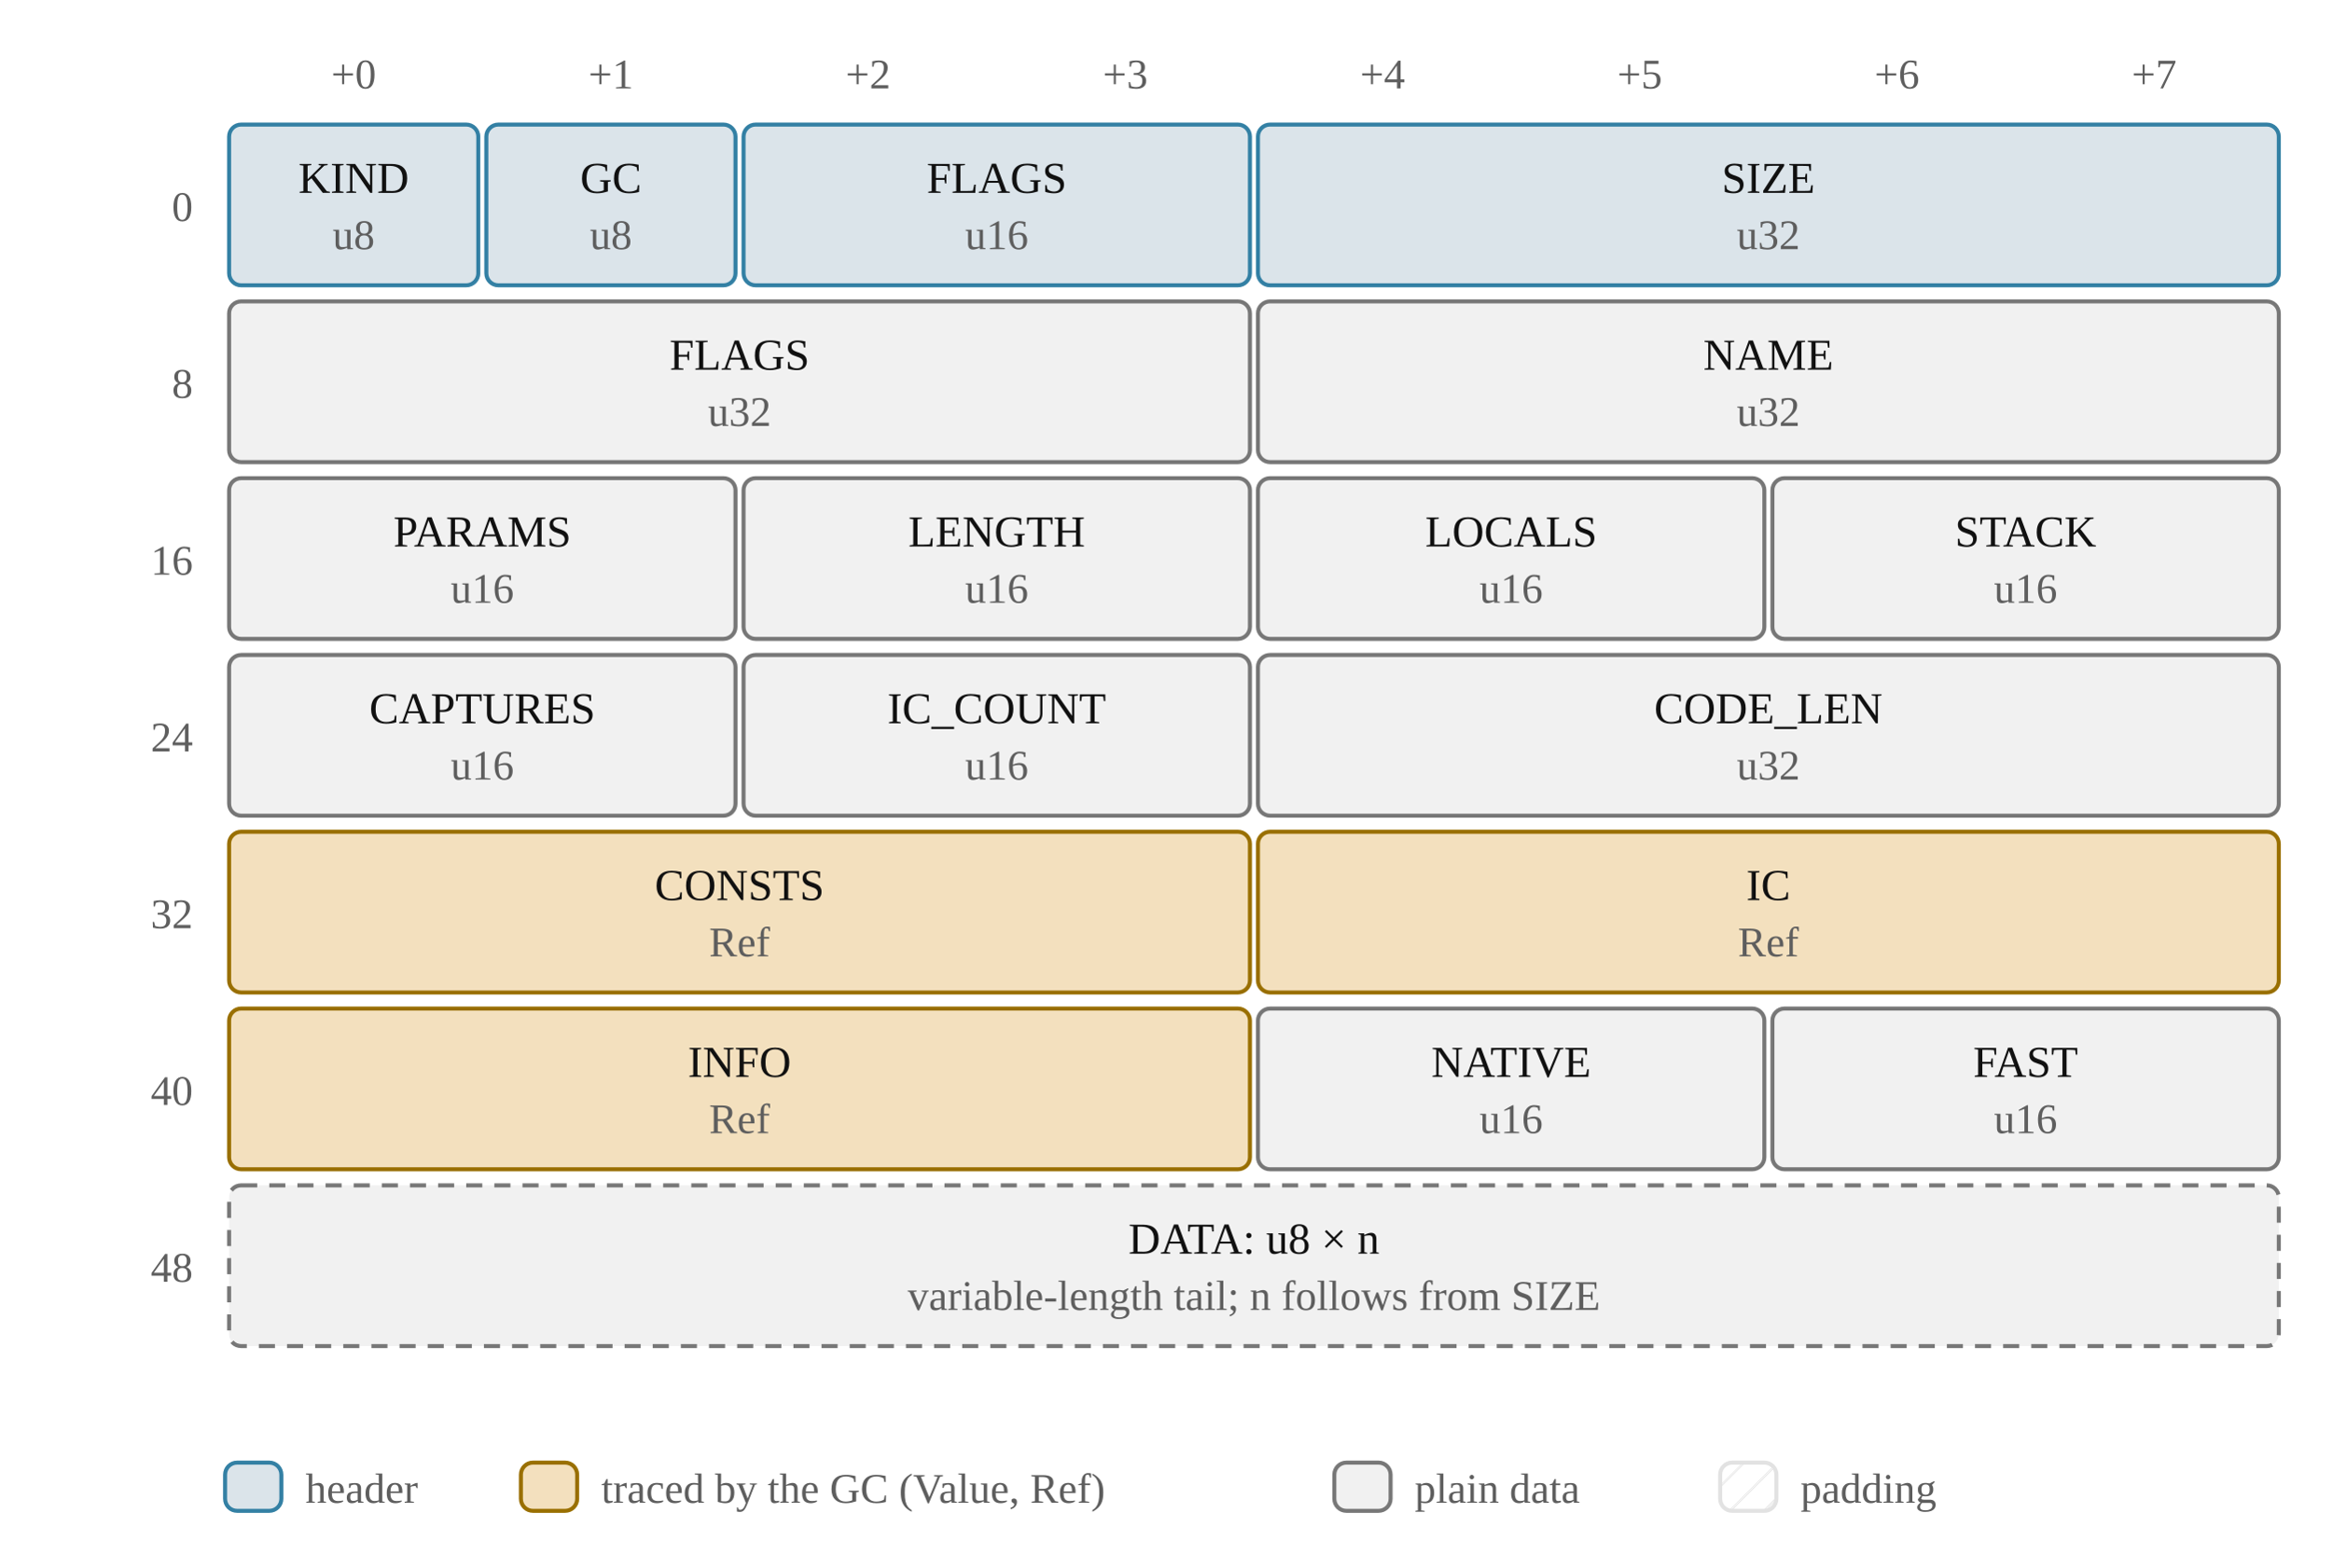
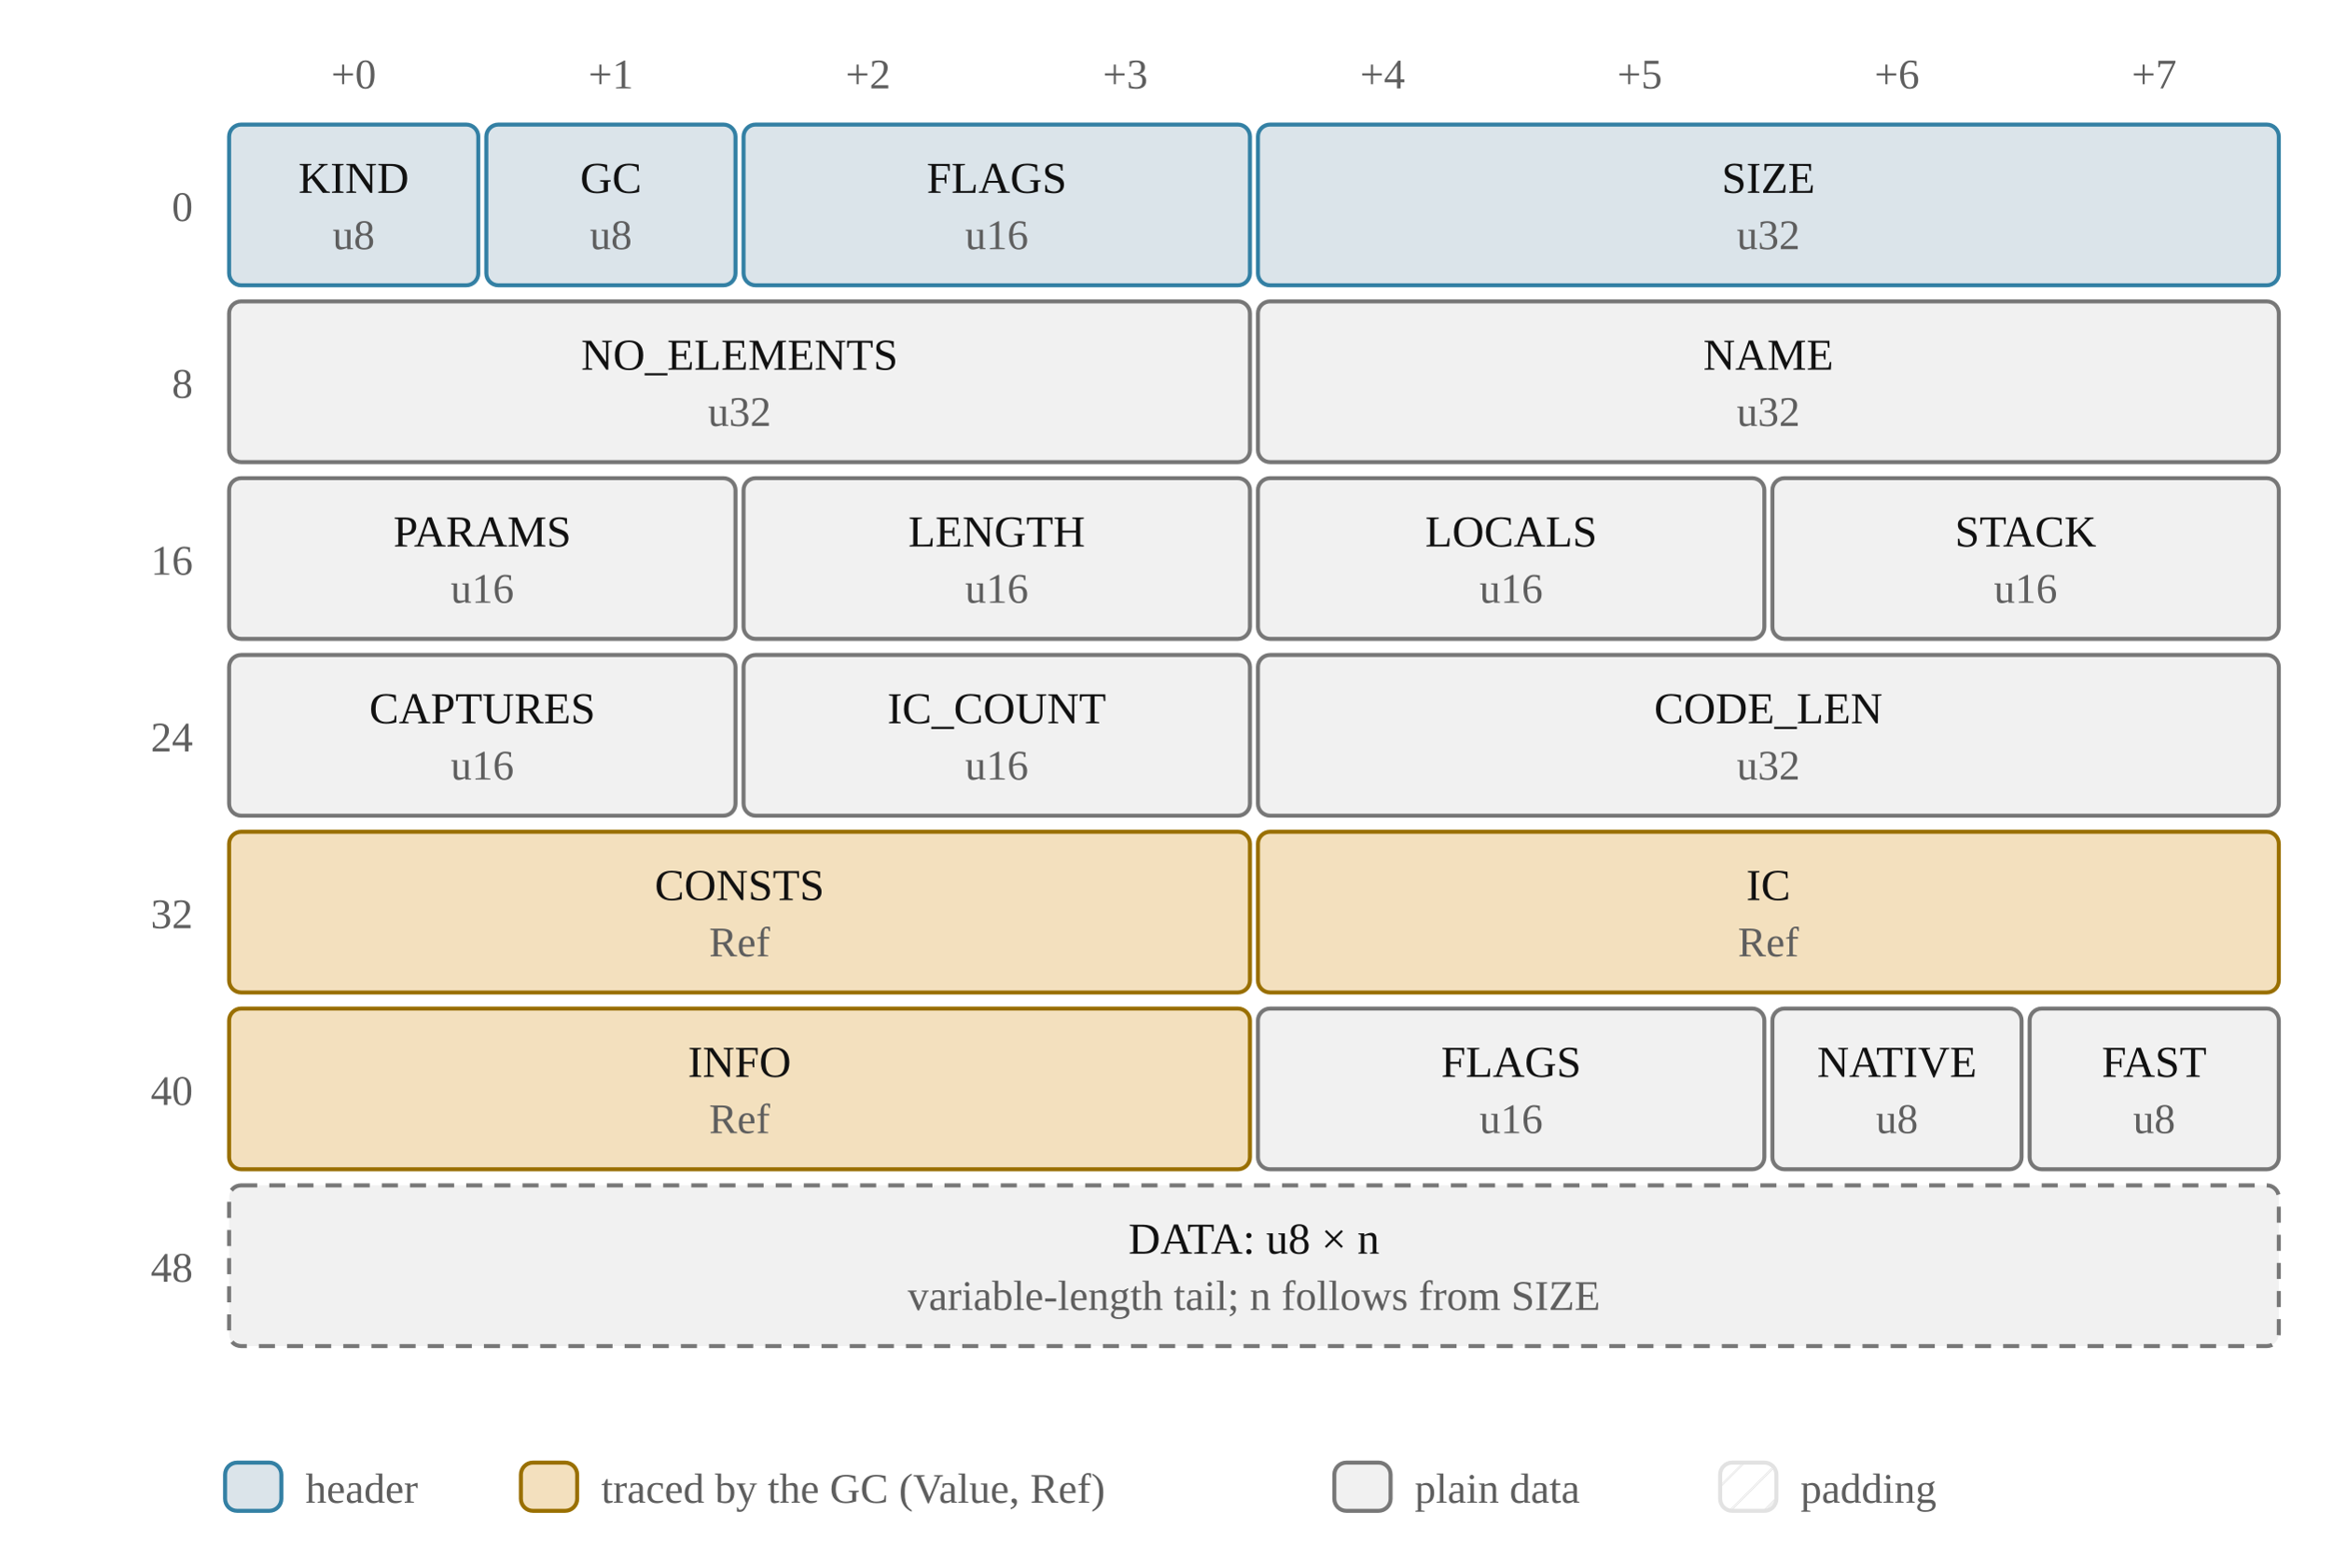
<svg xmlns="http://www.w3.org/2000/svg" class="dg-cell-FuncTemplate" viewBox="0 0 580 390" width="580" height="390" role="img" aria-label="Layout of the FuncTemplate cell">
  <style>
  .dg-cell-FuncTemplate text { font-family: var(--semantic-font-family-ui, "Mallos Serif", Georgia, serif); font-size: 12px; fill: var(--semantic-color-text-primary, #111111); }
  .dg-cell-FuncTemplate .mono { font-family: var(--semantic-font-family-code, "Commit Mono", ui-monospace, Menlo, monospace); font-size: 11px; }
  .dg-cell-FuncTemplate .small { font-size: 10.5px; fill: var(--semantic-color-text-secondary, #5e5e5e); }
  .dg-cell-FuncTemplate .label { font-weight: 600; }
  .dg-cell-FuncTemplate .title { font-weight: 600; font-size: 13px; }
  .dg-cell-FuncTemplate .box, .dg-cell-FuncTemplate .host { fill: var(--semantic-color-background-surface, #f1f1f1); stroke: var(--semantic-color-border-primary, #777777); }
  .dg-cell-FuncTemplate .hdr, .dg-cell-FuncTemplate .engine { fill: var(--semantic-color-background-fill-secondary-information, #dbe4ea); stroke: var(--semantic-color-border-information, #3380a4); }
  .dg-cell-FuncTemplate .traced, .dg-cell-FuncTemplate .arena { fill: var(--semantic-color-background-fill-secondary-warning, #f3e0be); stroke: var(--semantic-color-border-warning, #996f00); }
  .dg-cell-FuncTemplate .tag { fill: var(--semantic-color-background-fill-secondary-positive, #dae6df); stroke: var(--semantic-color-border-positive, #378960); }
  .dg-cell-FuncTemplate .cell { fill: var(--semantic-color-background-canvas, #f8f8f8); stroke: var(--semantic-color-border-warning, #996f00); }
  .dg-cell-FuncTemplate .pad { fill: url(#cell-FuncTemplate-hatch); stroke: var(--semantic-color-border-secondary, #e2e2e2); }
  .dg-cell-FuncTemplate .tail { fill: var(--semantic-color-background-surface, #f1f1f1); stroke: var(--semantic-color-border-primary, #777777); stroke-dasharray: 4 3; }
  .dg-cell-FuncTemplate .zero { fill: var(--semantic-color-background-canvas, #f8f8f8); stroke: var(--semantic-color-border-primary, #777777); stroke-dasharray: 4 3; }
  .dg-cell-FuncTemplate .dead { fill: var(--semantic-color-background-surface, #f1f1f1); stroke: var(--semantic-color-border-secondary, #e2e2e2); stroke-dasharray: 3 2; }
  .dg-cell-FuncTemplate .opt { stroke-dasharray: 3 2; }
  .dg-cell-FuncTemplate .rule { stroke: var(--semantic-color-text-secondary, #5e5e5e); stroke-width: 1.2; }
  .dg-cell-FuncTemplate .dash { stroke: var(--semantic-color-text-secondary, #5e5e5e); stroke-width: 1.2; stroke-dasharray: 4 3; }
  .dg-cell-FuncTemplate .arrow { stroke: var(--semantic-color-text-secondary, #5e5e5e); fill: none; stroke-width: 1.3; marker-end: url(#cell-FuncTemplate-a); }
  .dg-cell-FuncTemplate .faint { stroke: var(--semantic-color-border-primary, #777777); fill: none; stroke-width: 1.1; stroke-dasharray: 4 3; marker-end: url(#cell-FuncTemplate-a); }
  .dg-cell-FuncTemplate .head { fill: var(--semantic-color-text-secondary, #5e5e5e); }
  .dg-cell-FuncTemplate .hatch { stroke: var(--semantic-color-border-secondary, #e2e2e2); }
  @media (prefers-color-scheme: dark) {
    .dg-cell-FuncTemplate text { fill: var(--semantic-color-text-primary, #f6f6f6); }
    .dg-cell-FuncTemplate .small { fill: var(--semantic-color-text-secondary, #ababab); }
    .dg-cell-FuncTemplate .box, .dg-cell-FuncTemplate .host { fill: var(--semantic-color-background-surface, #2e2e2e); stroke: var(--semantic-color-border-primary, #919191); }
    .dg-cell-FuncTemplate .hdr, .dg-cell-FuncTemplate .engine { fill: var(--semantic-color-background-fill-secondary-information, #1e313b); stroke: var(--semantic-color-border-information, #4c9bc1); }
    .dg-cell-FuncTemplate .traced, .dg-cell-FuncTemplate .arena { fill: var(--semantic-color-background-fill-secondary-warning, #3b2b0c); stroke: var(--semantic-color-border-warning, #b8880c); }
    .dg-cell-FuncTemplate .tag { fill: var(--semantic-color-background-fill-secondary-positive, #1f3328); stroke: var(--semantic-color-border-positive, #4da578); }
    .dg-cell-FuncTemplate .cell { fill: var(--semantic-color-background-canvas, #161616); stroke: var(--semantic-color-border-warning, #b8880c); }
    .dg-cell-FuncTemplate .pad { stroke: var(--semantic-color-border-secondary, #464646); }
    .dg-cell-FuncTemplate .tail { fill: var(--semantic-color-background-surface, #2e2e2e); stroke: var(--semantic-color-border-primary, #919191); }
    .dg-cell-FuncTemplate .zero { fill: var(--semantic-color-background-canvas, #161616); stroke: var(--semantic-color-border-primary, #919191); }
    .dg-cell-FuncTemplate .dead { fill: var(--semantic-color-background-surface, #2e2e2e); stroke: var(--semantic-color-border-secondary, #464646); }
    .dg-cell-FuncTemplate .rule { stroke: var(--semantic-color-text-secondary, #ababab); }
    .dg-cell-FuncTemplate .dash { stroke: var(--semantic-color-text-secondary, #ababab); }
    .dg-cell-FuncTemplate .arrow { stroke: var(--semantic-color-text-secondary, #ababab); }
    .dg-cell-FuncTemplate .faint { stroke: var(--semantic-color-border-primary, #919191); }
    .dg-cell-FuncTemplate .head { fill: var(--semantic-color-text-secondary, #ababab); }
    .dg-cell-FuncTemplate .hatch { stroke: var(--semantic-color-border-secondary, #464646); }
  }
</style>
  <defs>
    <pattern id="cell-FuncTemplate-hatch" width="6" height="6" patternUnits="userSpaceOnUse" patternTransform="rotate(45)">
      <line x1="0" y1="0" x2="0" y2="6" class="hatch" />
    </pattern>
    <marker id="cell-FuncTemplate-a" viewBox="0 0 10 10" refX="9" refY="5" markerWidth="7" markerHeight="7" orient="auto-start-reverse">
      <path class="head" d="M0 0 L10 5 L0 10 z" />
    </marker>
  </defs>
  <text class="small mono" x="88" y="22" text-anchor="middle">+0</text>
  <text class="small mono" x="152" y="22" text-anchor="middle">+1</text>
  <text class="small mono" x="216" y="22" text-anchor="middle">+2</text>
  <text class="small mono" x="280" y="22" text-anchor="middle">+3</text>
  <text class="small mono" x="344" y="22" text-anchor="middle">+4</text>
  <text class="small mono" x="408" y="22" text-anchor="middle">+5</text>
  <text class="small mono" x="472" y="22" text-anchor="middle">+6</text>
  <text class="small mono" x="536" y="22" text-anchor="middle">+7</text>
  <text class="small mono" x="48" y="55" text-anchor="end">0</text>
  <text class="small mono" x="48" y="99" text-anchor="end">8</text>
  <text class="small mono" x="48" y="143" text-anchor="end">16</text>
  <text class="small mono" x="48" y="187" text-anchor="end">24</text>
  <text class="small mono" x="48" y="231" text-anchor="end">32</text>
  <text class="small mono" x="48" y="275" text-anchor="end">40</text>
  <text class="small mono" x="48" y="319" text-anchor="end">48</text>
  <rect class="hdr" x="57" y="31" width="62" height="40" rx="3" />
  <text class="mono" x="88" y="48" text-anchor="middle">KIND</text>
  <text class="small" x="88" y="62" text-anchor="middle">u8</text>
  <rect class="hdr" x="121" y="31" width="62" height="40" rx="3" />
  <text class="mono" x="152" y="48" text-anchor="middle">GC</text>
  <text class="small" x="152" y="62" text-anchor="middle">u8</text>
  <rect class="hdr" x="185" y="31" width="126" height="40" rx="3" />
  <text class="mono" x="248" y="48" text-anchor="middle">FLAGS</text>
  <text class="small" x="248" y="62" text-anchor="middle">u16</text>
  <rect class="hdr" x="313" y="31" width="254" height="40" rx="3" />
  <text class="mono" x="440" y="48" text-anchor="middle">SIZE</text>
  <text class="small" x="440" y="62" text-anchor="middle">u32</text>
  <rect class="box" x="57" y="75" width="254" height="40" rx="3" />
-   <text class="mono" x="184" y="92" text-anchor="middle">FLAGS</text>
+   <text class="mono" x="184" y="92" text-anchor="middle">NO_ELEMENTS</text>
  <text class="small" x="184" y="106" text-anchor="middle">u32</text>
  <rect class="box" x="313" y="75" width="254" height="40" rx="3" />
  <text class="mono" x="440" y="92" text-anchor="middle">NAME</text>
  <text class="small" x="440" y="106" text-anchor="middle">u32</text>
  <rect class="box" x="57" y="119" width="126" height="40" rx="3" />
  <text class="mono" x="120" y="136" text-anchor="middle">PARAMS</text>
  <text class="small" x="120" y="150" text-anchor="middle">u16</text>
  <rect class="box" x="185" y="119" width="126" height="40" rx="3" />
  <text class="mono" x="248" y="136" text-anchor="middle">LENGTH</text>
  <text class="small" x="248" y="150" text-anchor="middle">u16</text>
  <rect class="box" x="313" y="119" width="126" height="40" rx="3" />
  <text class="mono" x="376" y="136" text-anchor="middle">LOCALS</text>
  <text class="small" x="376" y="150" text-anchor="middle">u16</text>
  <rect class="box" x="441" y="119" width="126" height="40" rx="3" />
  <text class="mono" x="504" y="136" text-anchor="middle">STACK</text>
  <text class="small" x="504" y="150" text-anchor="middle">u16</text>
  <rect class="box" x="57" y="163" width="126" height="40" rx="3" />
  <text class="mono" x="120" y="180" text-anchor="middle">CAPTURES</text>
  <text class="small" x="120" y="194" text-anchor="middle">u16</text>
  <rect class="box" x="185" y="163" width="126" height="40" rx="3" />
  <text class="mono" x="248" y="180" text-anchor="middle">IC_COUNT</text>
  <text class="small" x="248" y="194" text-anchor="middle">u16</text>
  <rect class="box" x="313" y="163" width="254" height="40" rx="3" />
  <text class="mono" x="440" y="180" text-anchor="middle">CODE_LEN</text>
  <text class="small" x="440" y="194" text-anchor="middle">u32</text>
  <rect class="traced" x="57" y="207" width="254" height="40" rx="3" />
  <text class="mono" x="184" y="224" text-anchor="middle">CONSTS</text>
  <text class="small" x="184" y="238" text-anchor="middle">Ref</text>
  <rect class="traced" x="313" y="207" width="254" height="40" rx="3" />
  <text class="mono" x="440" y="224" text-anchor="middle">IC</text>
  <text class="small" x="440" y="238" text-anchor="middle">Ref</text>
  <rect class="traced" x="57" y="251" width="254" height="40" rx="3" />
  <text class="mono" x="184" y="268" text-anchor="middle">INFO</text>
  <text class="small" x="184" y="282" text-anchor="middle">Ref</text>
  <rect class="box" x="313" y="251" width="126" height="40" rx="3" />
-   <text class="mono" x="376" y="268" text-anchor="middle">NATIVE</text>
+   <text class="mono" x="376" y="268" text-anchor="middle">FLAGS</text>
  <text class="small" x="376" y="282" text-anchor="middle">u16</text>
-   <rect class="box" x="441" y="251" width="126" height="40" rx="3" />
-   <text class="mono" x="504" y="268" text-anchor="middle">FAST</text>
-   <text class="small" x="504" y="282" text-anchor="middle">u16</text>
+   <rect class="box" x="441" y="251" width="62" height="40" rx="3" />
+   <text class="mono" x="472" y="268" text-anchor="middle">NATIVE</text>
+   <text class="small" x="472" y="282" text-anchor="middle">u8</text>
+   <rect class="box" x="505" y="251" width="62" height="40" rx="3" />
+   <text class="mono" x="536" y="268" text-anchor="middle">FAST</text>
+   <text class="small" x="536" y="282" text-anchor="middle">u8</text>
  <rect class="tail" x="57" y="295" width="510" height="40" rx="3" />
  <text class="mono" x="312" y="312" text-anchor="middle">DATA: u8 × n</text>
  <text class="small" x="312" y="326" text-anchor="middle">variable-length tail; n follows from SIZE</text>
  <rect class="hdr" x="56" y="364" width="14" height="12" rx="3" />
  <text class="small" x="76" y="374" text-anchor="start">header</text>
  <rect class="traced" x="129.6" y="364" width="14" height="12" rx="3" />
  <text class="small" x="149.6" y="374" text-anchor="start">traced by the GC (Value, Ref)</text>
  <rect class="box" x="332" y="364" width="14" height="12" rx="3" />
  <text class="small" x="352" y="374" text-anchor="start">plain data</text>
  <rect class="pad" x="428" y="364" width="14" height="12" rx="3" />
  <text class="small" x="448" y="374" text-anchor="start">padding</text>
</svg>
